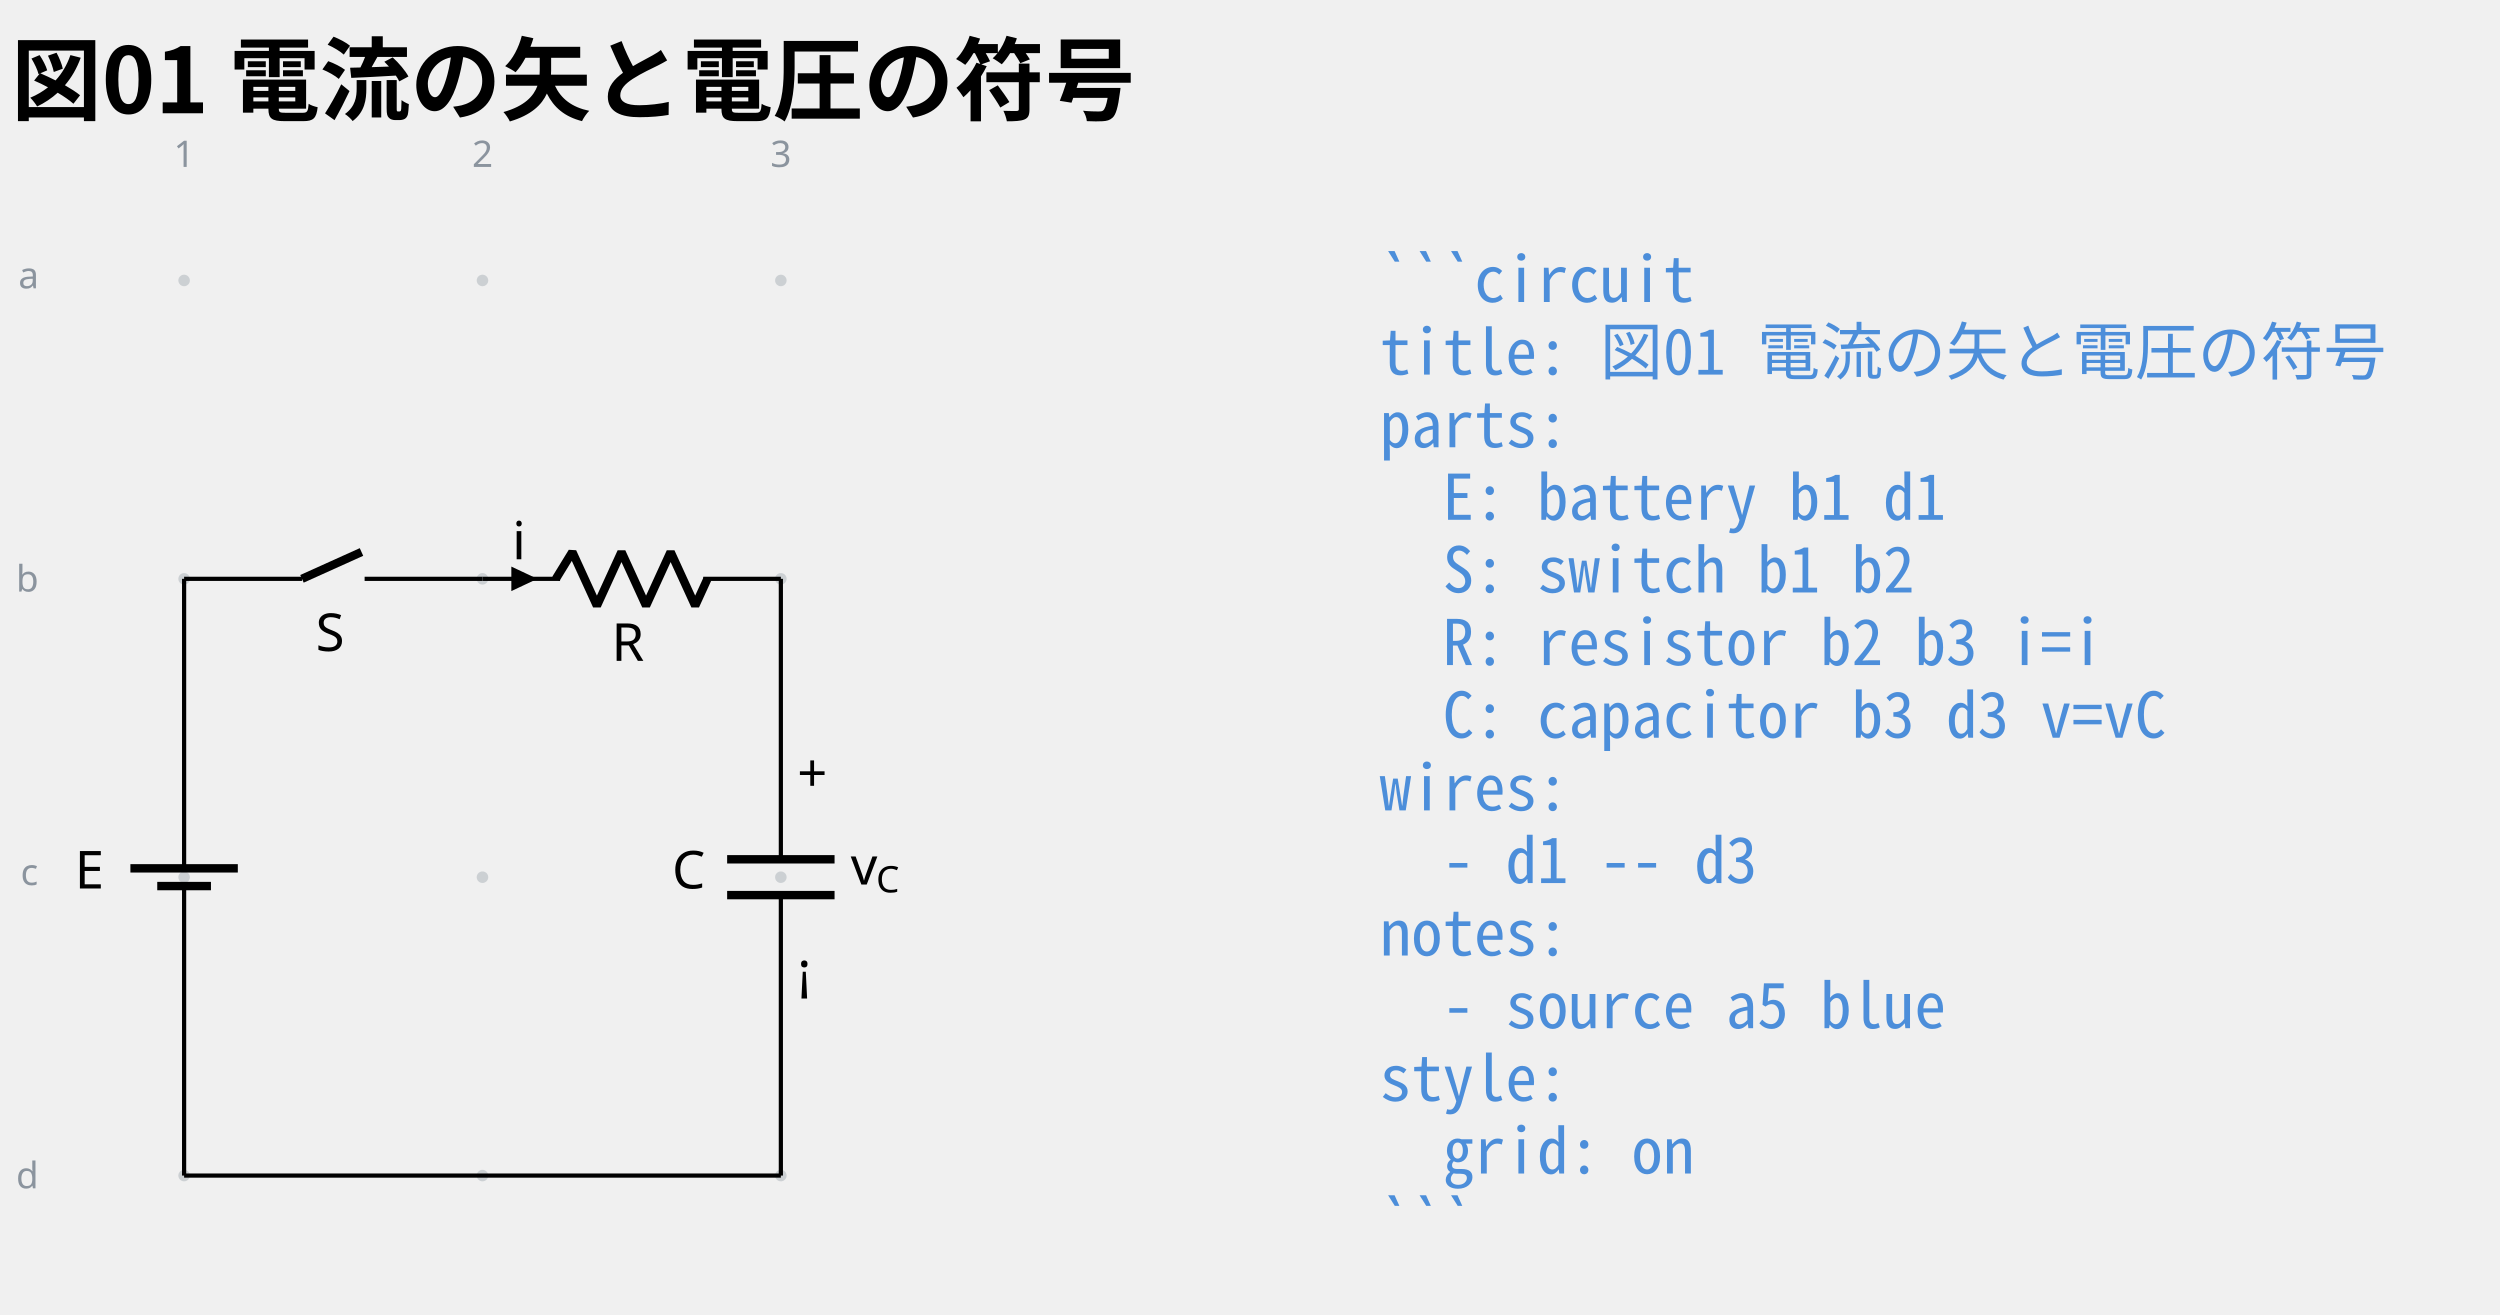
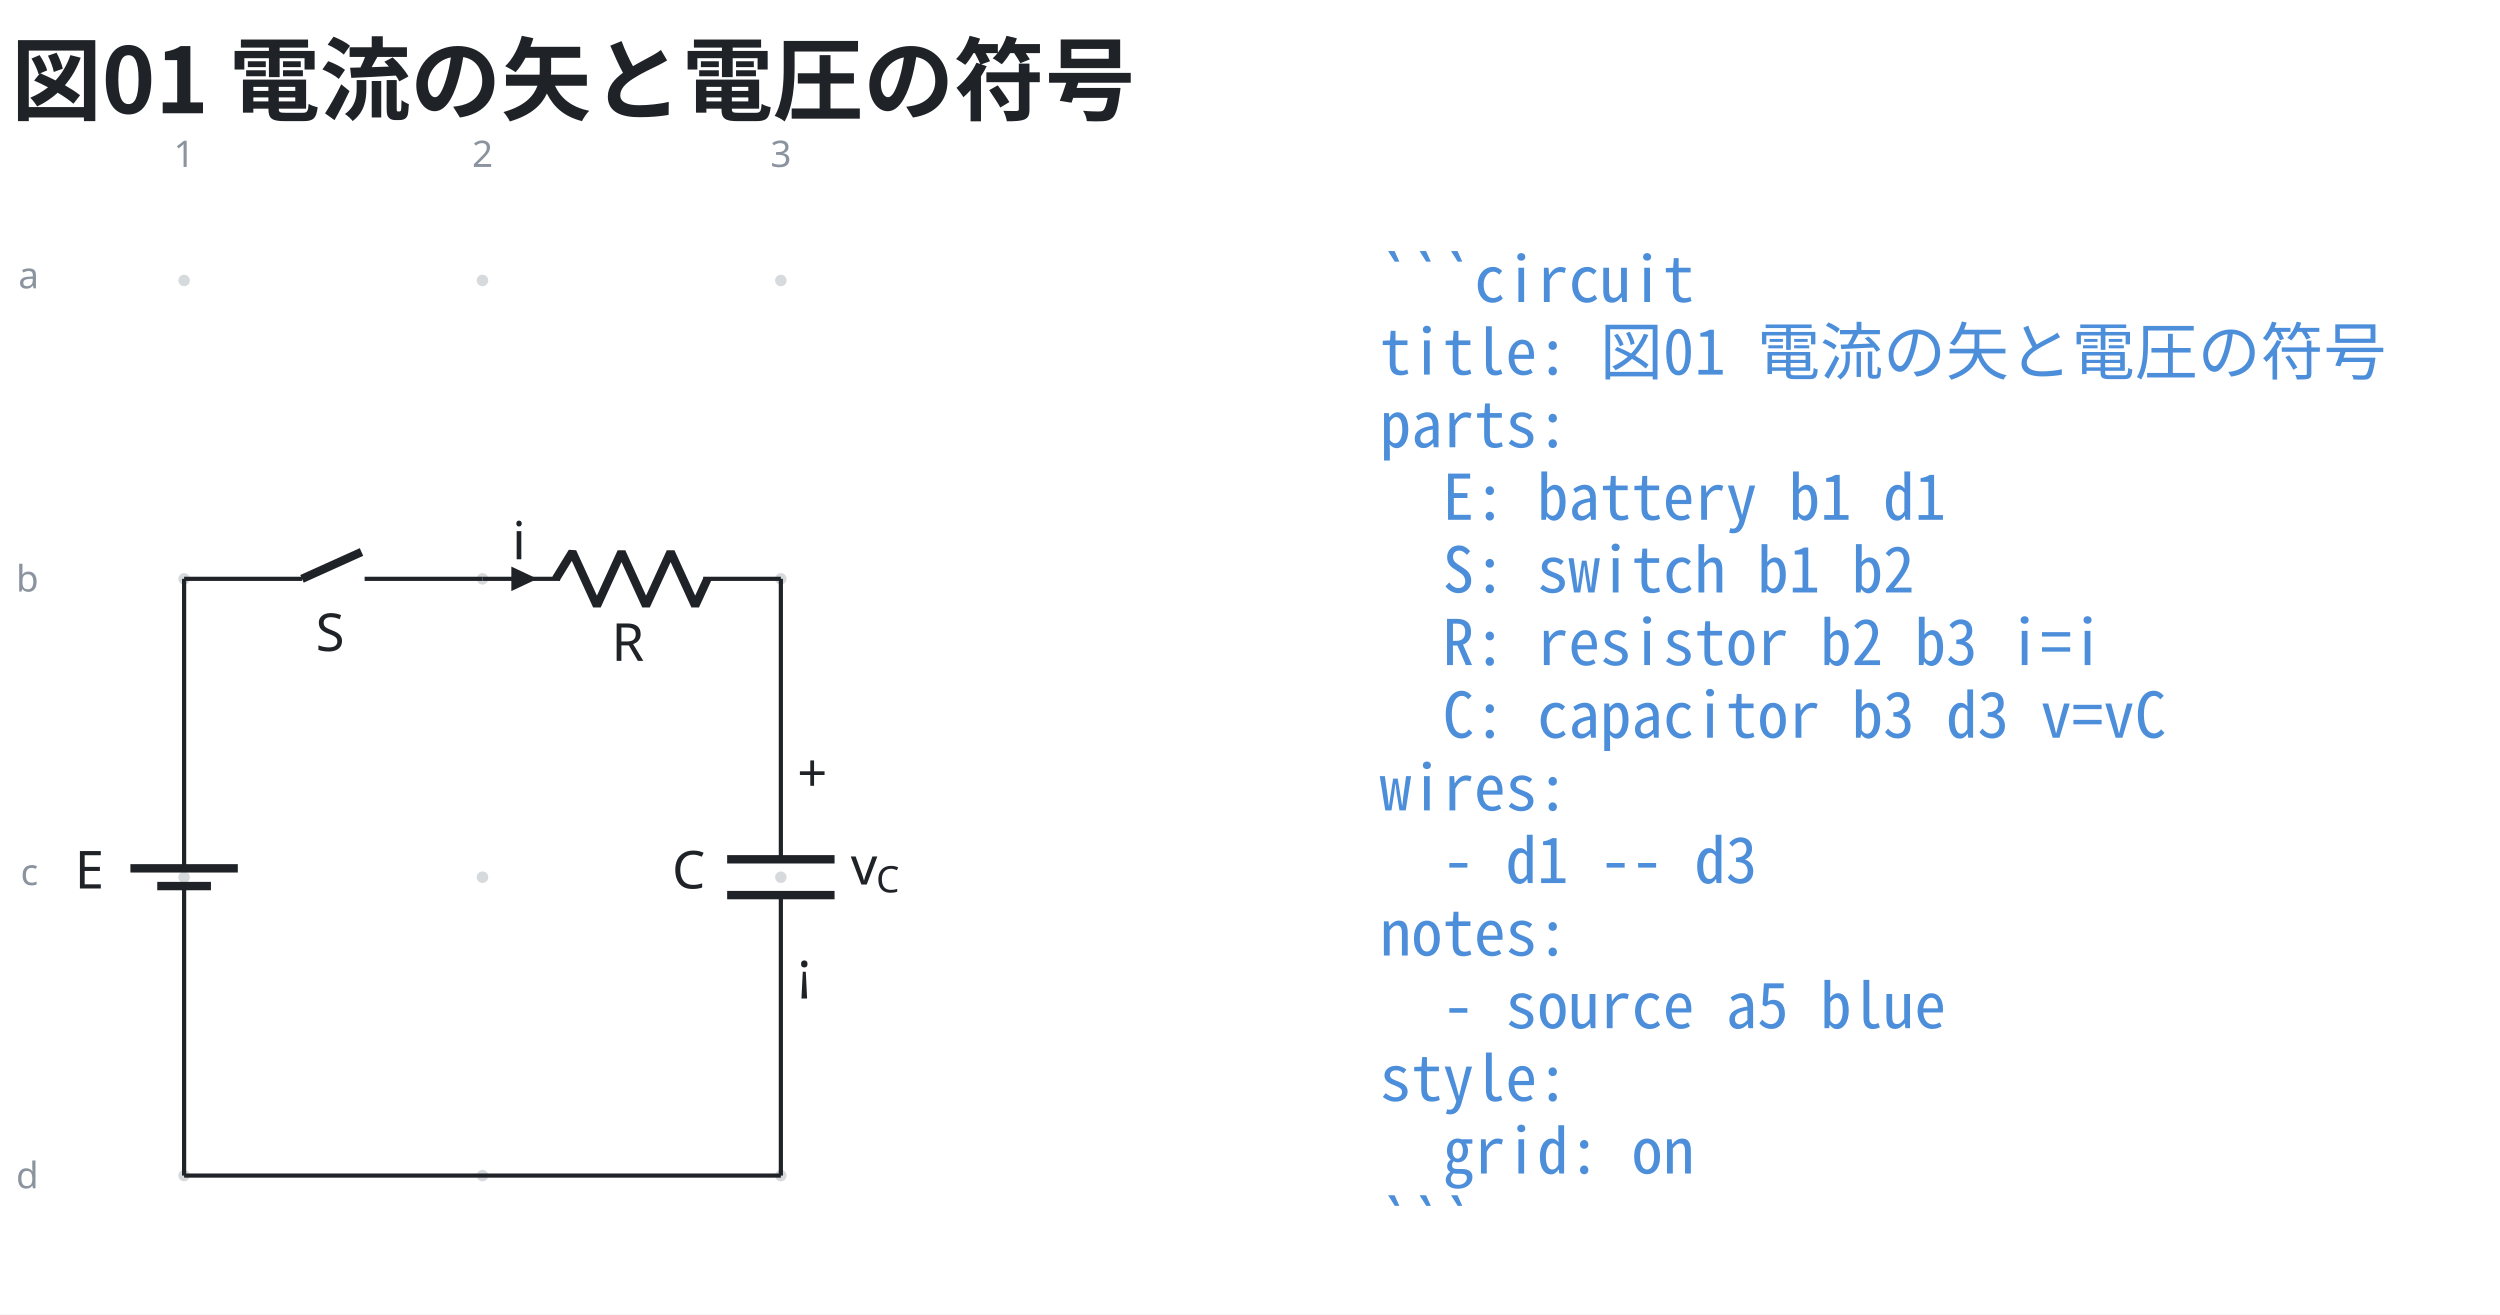
- <svg xmlns="http://www.w3.org/2000/svg" data-circuit-fence="0.1.0" fill="currentColor" width="635.732" height="334.241" viewBox="-72 -72 476.799 250.68">
-   <g stroke="currentColor" stroke-miterlimit="10" stroke-width=".8">
+ <svg xmlns="http://www.w3.org/2000/svg" data-figure-paper="#ffffff" data-circuit-fence="0.1.0" fill="#1f2328" width="635.732" height="334.241" viewBox="-72 -72 476.799 250.68">
+   <rect x="-72" y="-72" width="476.799" height="250.68" fill="#ffffff" />
+   <g stroke="#1f2328" stroke-miterlimit="10" stroke-width=".8">
    <path fill="#8b949e" fill-opacity=".35" stroke="none" stroke-opacity=".35" d="M-35.787-18.511a1.1 1.1 0 1 0-2.2 0 1.1 1.1 0 0 0 2.2 0M-35.787 38.394a1.1 1.1 0 1 0-2.2 0 1.1 1.1 0 0 0 2.2 0M-35.787 95.3a1.1 1.1 0 1 0-2.2 0 1.1 1.1 0 0 0 2.2 0M-35.787 152.205a1.1 1.1 0 1 0-2.2 0 1.1 1.1 0 0 0 2.2 0M21.118-18.511a1.1 1.1 0 1 0-2.2 0 1.1 1.1 0 0 0 2.2 0M21.118 38.394a1.1 1.1 0 1 0-2.2 0 1.1 1.1 0 0 0 2.2 0M21.118 95.3a1.1 1.1 0 1 0-2.2 0 1.1 1.1 0 0 0 2.2 0M21.118 152.205a1.1 1.1 0 1 0-2.2 0 1.1 1.1 0 0 0 2.2 0M78.024-18.511a1.1 1.1 0 1 0-2.2 0 1.1 1.1 0 0 0 2.2 0M78.024 38.394a1.1 1.1 0 1 0-2.2 0 1.1 1.1 0 0 0 2.2 0M78.024 95.3a1.1 1.1 0 1 0-2.2 0 1.1 1.1 0 0 0 2.2 0M78.024 152.205a1.1 1.1 0 1 0-2.2 0 1.1 1.1 0 0 0 2.2 0m-1.1 0" />
    <g fill="#8b949e" stroke="#8b949e">
      <text x="-36.887" y="-18.511" fill="#8b949e" stroke="none" font-family="cmr7" font-size="7" transform="translate(-1.993 -21.645)">1</text>
    </g>
    <g fill="#8b949e" stroke="#8b949e">
      <text x="-36.887" y="-18.511" fill="#8b949e" stroke="none" font-family="cmr7" font-size="7" transform="translate(54.912 -21.645)">2</text>
    </g>
    <g fill="#8b949e" stroke="#8b949e">
      <text x="-36.887" y="-18.511" fill="#8b949e" stroke="none" font-family="cmr7" font-size="7" transform="translate(111.818 -21.645)">3</text>
    </g>
    <g fill="#8b949e" stroke="#8b949e">
      <text x="-36.887" y="-18.511" fill="#8b949e" stroke="none" font-family="cmr7" font-size="7" transform="translate(-31.62 1.507)">a</text>
    </g>
    <g fill="#8b949e" stroke="#8b949e">
      <text x="-36.887" y="-18.511" fill="#8b949e" stroke="none" font-family="cmr7" font-size="7" transform="translate(-32.05 59.336)">b</text>
    </g>
    <g fill="#8b949e" stroke="#8b949e">
      <text x="-36.887" y="-18.511" fill="#8b949e" stroke="none" font-family="cmr7" font-size="7" transform="translate(-31.189 115.318)">c</text>
    </g>
    <g fill="#8b949e" stroke="#8b949e">
      <text x="-36.887" y="-18.511" fill="#8b949e" stroke="none" font-family="cmr7" font-size="7" transform="translate(-32.05 173.147)">d</text>
    </g>
    <path fill="none" d="M-36.887 38.394v.4m0-.4v51.784m0 10.243v51.784m0-.4v.4M-36.887 96.99v3.431m0-6.811v-3.432" />
    <g stroke-width="1.6">
      <path fill="none" d="M-31.766 96.99h-10.243m15.365-3.38H-47.13" />
    </g>
    <text x="-36.887" y="-18.511" stroke="none" font-family="cmmi10" font-size="10" transform="translate(-20.84 115.964)">E</text>
    <path fill="none" d="M-36.887 38.394h.4m-.4 0h22.477m11.95 0h22.478m-.4 0h.4" />
    <g stroke-width="1.6">
      <path fill="none" d="m-14.41 38.394 11.353-5.121" />
    </g>
    <text x="-36.887" y="-18.511" stroke="none" font-family="cmmi10" font-size="10" transform="translate(25.099 70.676)">S</text>
    <path fill="none" d="M20.018 38.394h.4m-.4 0h14.796m27.314 0h14.796m-56.906 0h14.796m41.71 0h.4" />
    <g stroke-linejoin="bevel" stroke-width="1.6">
      <path fill="none" d="m34.014 38.394 3.143-5.121 4.685 10.243 4.686-10.243 4.686 10.243L55.9 33.273l4.685 10.243 2.343-5.122" />
    </g>
    <text x="-36.887" y="-18.511" stroke="none" font-family="cmmi10" font-size="10" transform="translate(81.523 72.554)">R</text>
    <path d="M25.922 38.394v1.707l3.628-1.707-3.628-1.707v1.707" />
    <text x="-36.887" y="-18.511" stroke="none" font-family="cmmi10" font-size="10" transform="translate(62.58 53.173)">i</text>
    <path fill="none" d="M76.924 38.394v.4m0-.4v53.492m0 6.828v53.491m0-.4v.4" />
    <g stroke-width="1.6">
      <path fill="none" d="M87.167 91.886H66.68m20.486 6.828H66.68" />
    </g>
    <text x="-36.887" y="-18.511" stroke="none" font-family="cmmi10" font-size="10" transform="translate(93.067 115.964)">C</text>
    <text x="-36.887" y="-18.511" stroke="none" font-family="cmr10" font-size="10" transform="translate(116.942 97.49)">+</text>
    <text x="-36.887" y="-18.511" stroke="none" font-family="cmsy10" font-size="10" transform="translate(116.942 135.133)">¡</text>
    <g stroke="none">
      <text x="-36.887" y="-18.511" font-family="cmmi10" font-size="10" transform="translate(127.137 115.214)">v</text>
      <text x="-32.04" y="-17.011" font-family="cmmi7" font-size="7" transform="translate(127.137 115.214)">C</text>
    </g>
    <path fill="none" d="M-36.887 152.205h113.81" />
    <g>
      <text x="-36.887" y="-18.511" fill="#4c8eda" stroke="none" font-family="'Noto Sans Mono CJK JP',ui-monospace,'SFMono-Regular',Consolas,'Liberation Mono',monospace" font-size="12" transform="translate(228.022 4.1)" xml:space="preserve">```circuit</text>
    </g>
    <g>
      <text x="-36.887" y="-18.511" fill="#4c8eda" stroke="none" font-family="'Noto Sans Mono CJK JP',ui-monospace,'SFMono-Regular',Consolas,'Liberation Mono',monospace" font-size="12" transform="translate(228.022 17.956)" xml:space="preserve">title: 図01 電流の矢と電圧の符号</text>
    </g>
    <g>
      <text x="-36.887" y="-18.511" fill="#4c8eda" stroke="none" font-family="'Noto Sans Mono CJK JP',ui-monospace,'SFMono-Regular',Consolas,'Liberation Mono',monospace" font-size="12" transform="translate(228.022 31.813)" xml:space="preserve">parts:</text>
    </g>
    <g>
      <text x="-36.887" y="-18.511" fill="#4c8eda" stroke="none" font-family="'Noto Sans Mono CJK JP',ui-monospace,'SFMono-Regular',Consolas,'Liberation Mono',monospace" font-size="12" transform="translate(228.022 45.641)" xml:space="preserve">  E: battery b1 d1</text>
    </g>
    <g>
      <text x="-36.887" y="-18.511" fill="#4c8eda" stroke="none" font-family="'Noto Sans Mono CJK JP',ui-monospace,'SFMono-Regular',Consolas,'Liberation Mono',monospace" font-size="12" transform="translate(228.022 59.498)" xml:space="preserve">  S: switch b1 b2</text>
    </g>
    <g>
      <text x="-36.887" y="-18.511" fill="#4c8eda" stroke="none" font-family="'Noto Sans Mono CJK JP',ui-monospace,'SFMono-Regular',Consolas,'Liberation Mono',monospace" font-size="12" transform="translate(228.022 73.354)" xml:space="preserve">  R: resistor b2 b3 i=i</text>
    </g>
    <g>
      <text x="-36.887" y="-18.511" fill="#4c8eda" stroke="none" font-family="'Noto Sans Mono CJK JP',ui-monospace,'SFMono-Regular',Consolas,'Liberation Mono',monospace" font-size="12" transform="translate(228.022 87.21)" xml:space="preserve">  C: capacitor b3 d3 v=vC</text>
    </g>
    <g>
      <text x="-36.887" y="-18.511" fill="#4c8eda" stroke="none" font-family="'Noto Sans Mono CJK JP',ui-monospace,'SFMono-Regular',Consolas,'Liberation Mono',monospace" font-size="12" transform="translate(228.022 101.067)" xml:space="preserve">wires:</text>
    </g>
    <g>
      <text x="-36.887" y="-18.511" fill="#4c8eda" stroke="none" font-family="'Noto Sans Mono CJK JP',ui-monospace,'SFMono-Regular',Consolas,'Liberation Mono',monospace" font-size="12" transform="translate(228.022 114.924)" xml:space="preserve">  - d1 -- d3</text>
    </g>
    <g>
      <text x="-36.887" y="-18.511" fill="#4c8eda" stroke="none" font-family="'Noto Sans Mono CJK JP',ui-monospace,'SFMono-Regular',Consolas,'Liberation Mono',monospace" font-size="12" transform="translate(228.022 128.751)" xml:space="preserve">notes:</text>
    </g>
    <g>
      <text x="-36.887" y="-18.511" fill="#4c8eda" stroke="none" font-family="'Noto Sans Mono CJK JP',ui-monospace,'SFMono-Regular',Consolas,'Liberation Mono',monospace" font-size="12" transform="translate(228.022 142.608)" xml:space="preserve">  - source a5 blue</text>
    </g>
    <g>
      <text x="-36.887" y="-18.511" fill="#4c8eda" stroke="none" font-family="'Noto Sans Mono CJK JP',ui-monospace,'SFMono-Regular',Consolas,'Liberation Mono',monospace" font-size="12" transform="translate(228.022 156.464)" xml:space="preserve">style:</text>
    </g>
    <g>
      <text x="-36.887" y="-18.511" fill="#4c8eda" stroke="none" font-family="'Noto Sans Mono CJK JP',ui-monospace,'SFMono-Regular',Consolas,'Liberation Mono',monospace" font-size="12" transform="translate(228.022 170.32)" xml:space="preserve">  grid: on</text>
    </g>
    <g>
      <text x="-36.887" y="-18.511" fill="#4c8eda" stroke="none" font-family="'Noto Sans Mono CJK JP',ui-monospace,'SFMono-Regular',Consolas,'Liberation Mono',monospace" font-size="12" transform="translate(228.022 184.177)" xml:space="preserve">```</text>
    </g>
    <g>
-       <text x="-36.887" y="-18.511" fill="currentColor" stroke="none" font-family="'Noto Sans CJK JP','Noto Sans JP','Hiragino Sans','Yu Gothic',sans-serif" font-size="17.28" transform="translate(-32.983 -31.889)" font-weight="bold">図01 電流の矢と電圧の符号</text>
+       <text x="-36.887" y="-18.511" fill="#1f2328" stroke="none" font-family="'Noto Sans CJK JP','Noto Sans JP','Hiragino Sans','Yu Gothic',sans-serif" font-size="17.28" transform="translate(-32.983 -31.889)" font-weight="bold">図01 電流の矢と電圧の符号</text>
    </g>
  </g>
</svg>
